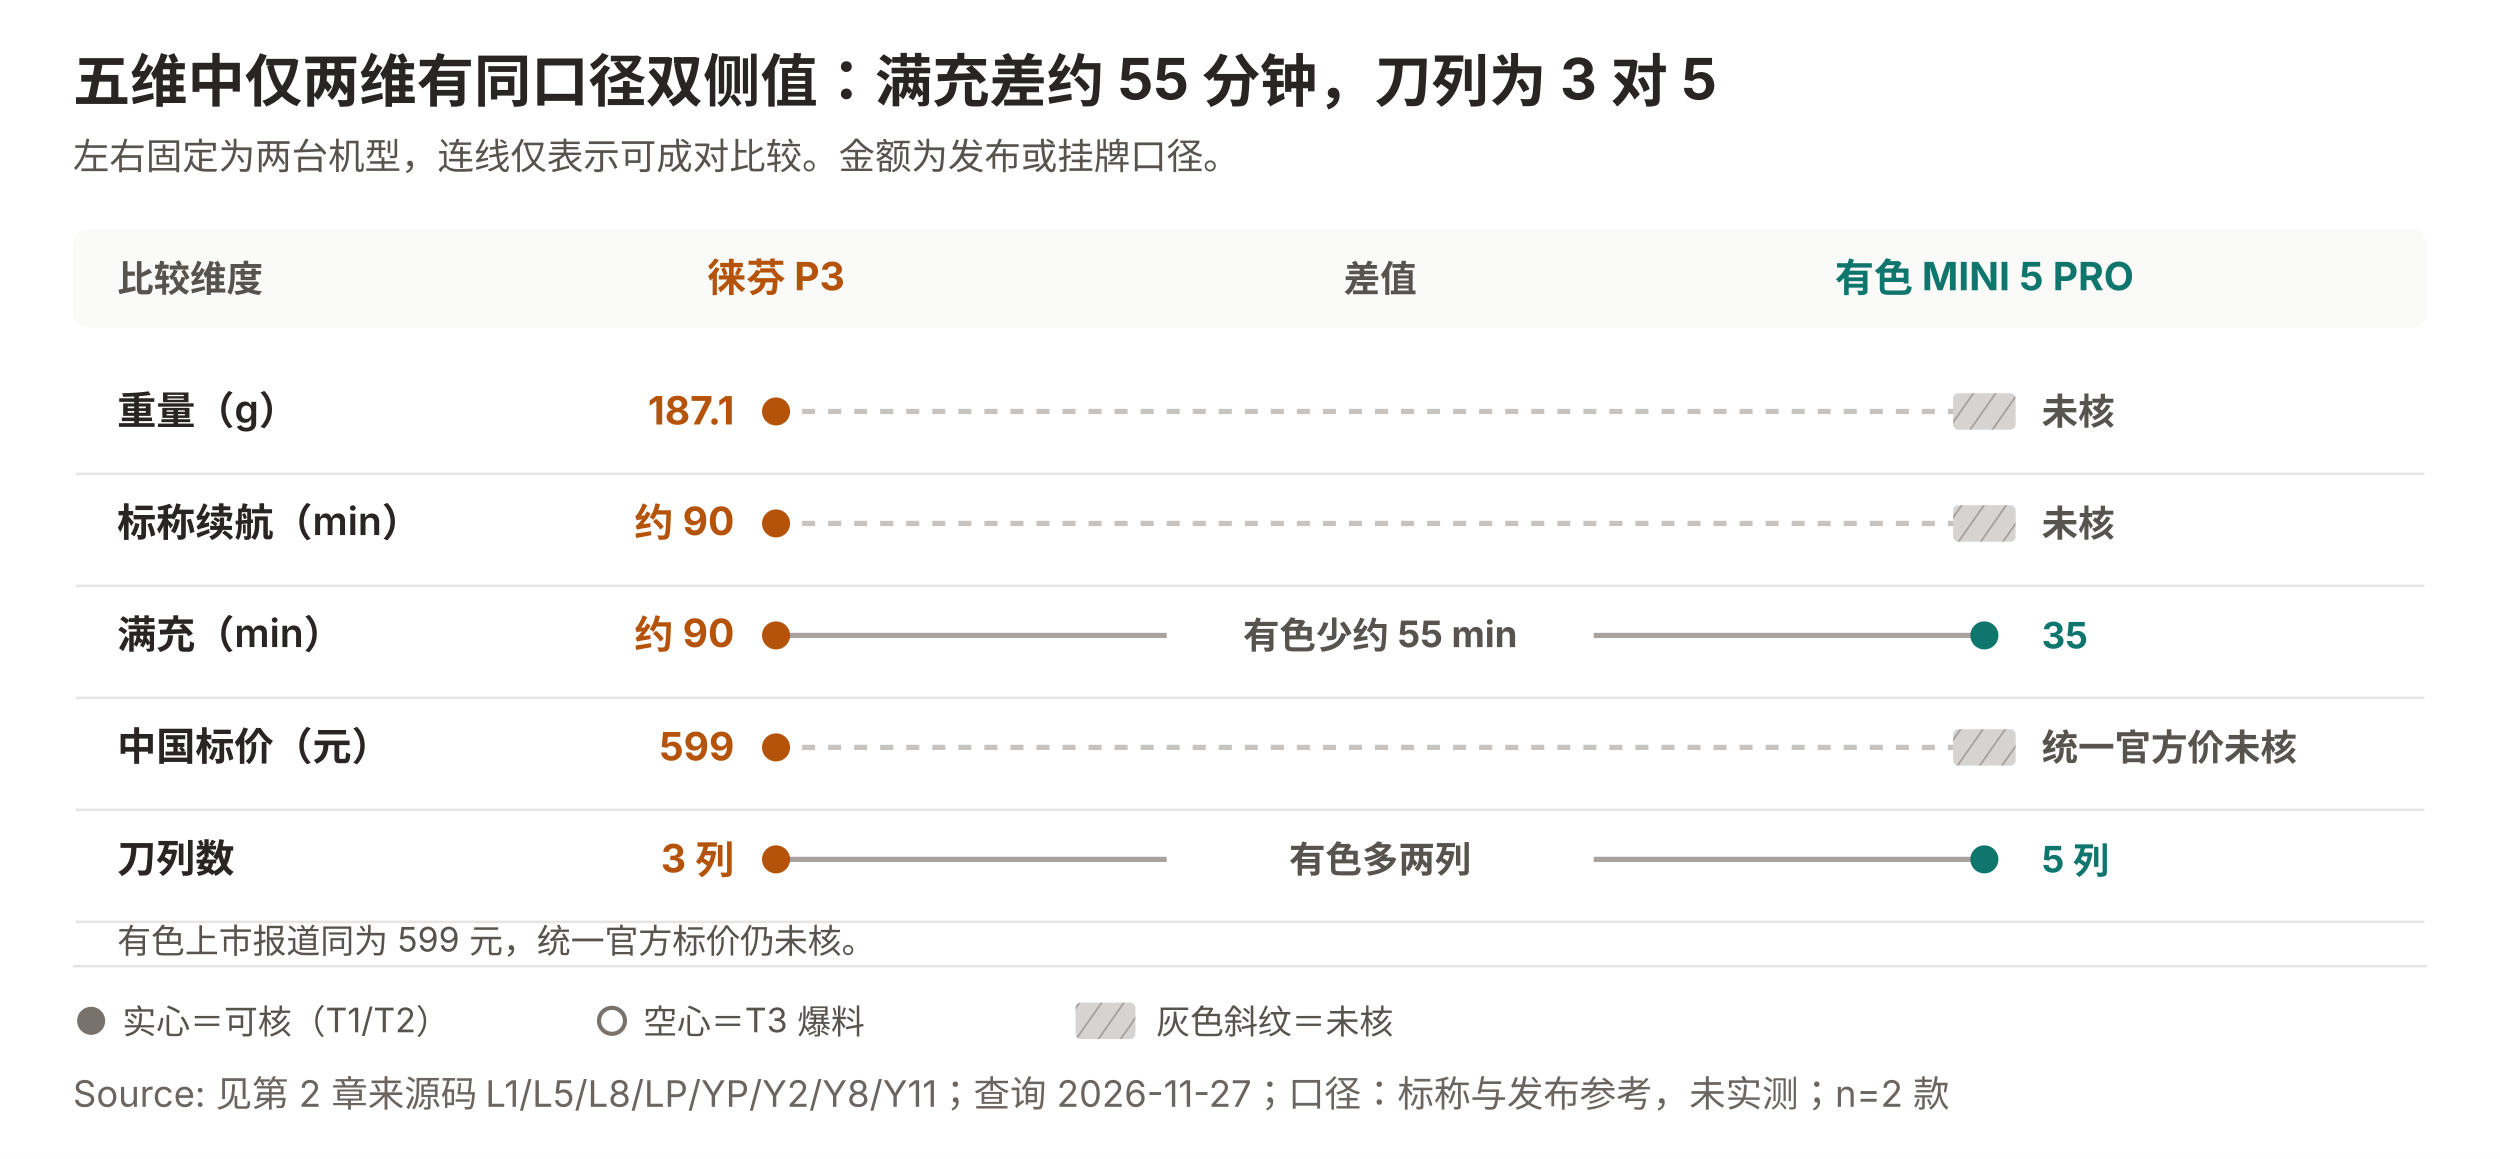
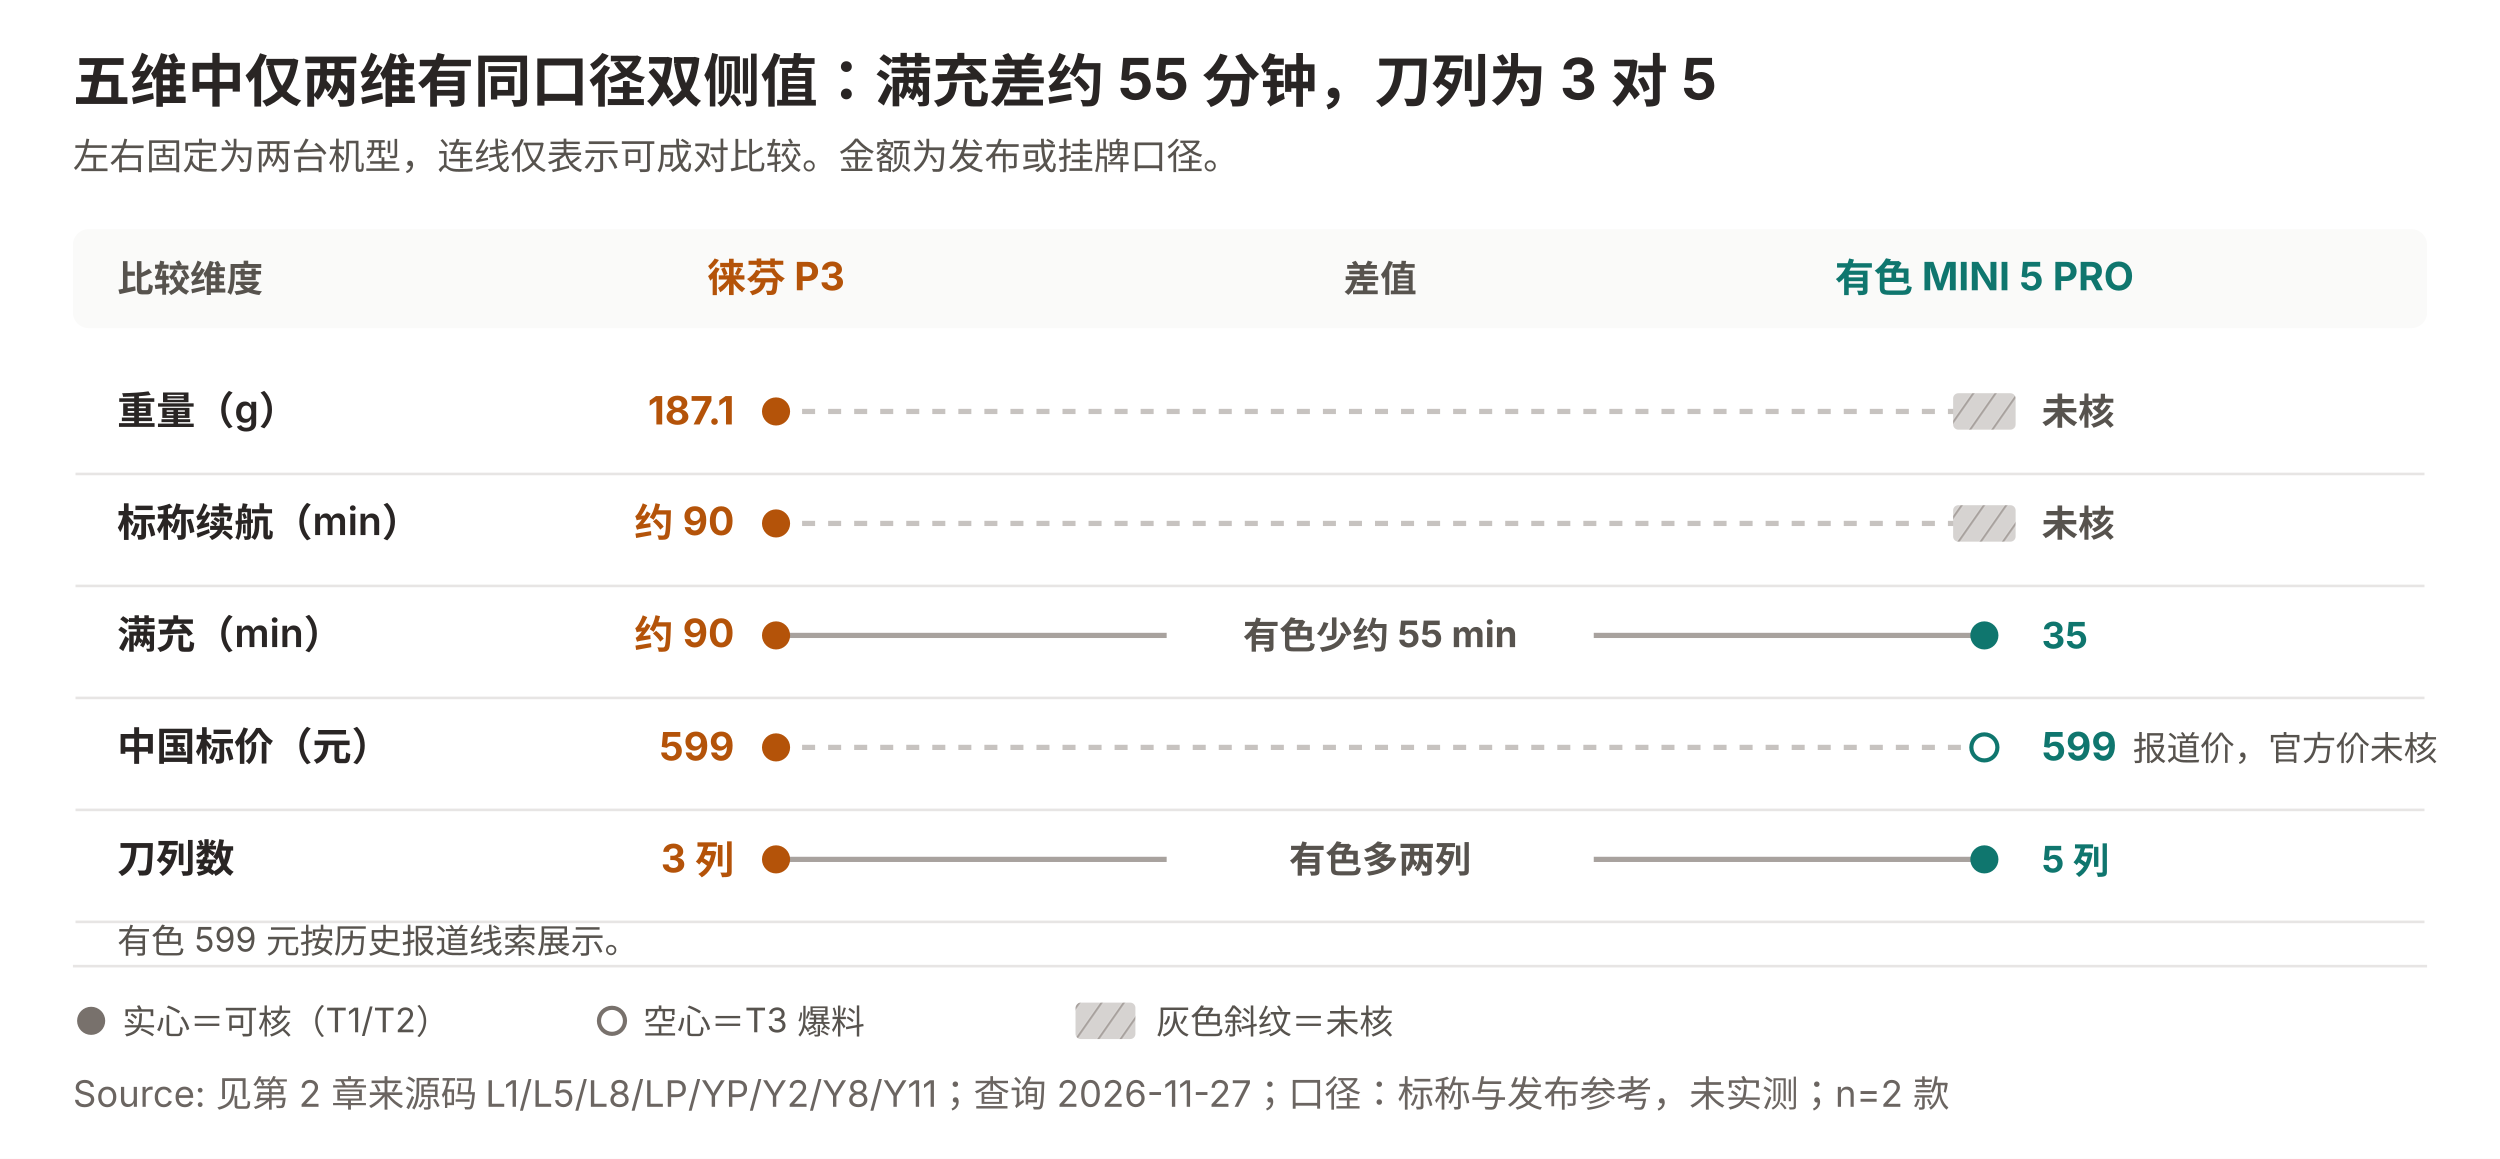
<svg xmlns="http://www.w3.org/2000/svg" width="960" height="445" viewBox="0 0 960 445" preserveAspectRatio="xMidYMin" role="img" aria-labelledby="title desc">
  <defs>
    <pattern id="unknown" width="7" height="7" patternUnits="userSpaceOnUse" patternTransform="rotate(35)">
      <rect width="7" height="7" fill="#d6d3d1" />
      <path d="M0 0 V7" stroke="#a8a29e" stroke-width="1.4" />
    </pattern>
  </defs>
  <g font-family="-apple-system, 'PingFang SC', 'Hiragino Sans GB', 'Microsoft YaHei', sans-serif">
    <rect x="0" y="0" width="960" height="445" fill="#fff" />
    <text x="28" y="39" font-size="22" fill="#292524" font-weight="700" text-anchor="start">五维中仅两维有同口径双侧值：满充差约 55 分钟，刀列为 3 对 5</text>
    <text x="28" y="65" font-size="14" fill="#57534e" font-weight="400" text-anchor="start">左右固定为两台机型，连线仅表示可成对比较。金额为发布或挂牌口径。</text>
    <rect x="28" y="88" width="904" height="38" fill="#fafaf9" rx="6" />
    <text x="45" y="112" font-size="14" fill="#57534e" font-weight="650" text-anchor="start">比较维度</text>
    <text x="298" y="112" font-size="15" fill="#b45309" font-weight="700" text-anchor="middle">徕芬 P3</text>
    <text x="530" y="112" font-size="14" fill="#57534e" font-weight="650" text-anchor="middle">差值</text>
    <text x="762" y="112" font-size="15" fill="#0f766e" font-weight="700" text-anchor="middle">有色 MINI 5 PRO</text>
    <line x1="29" y1="182" x2="931" y2="182" stroke="#e7e5e4" stroke-width="1" />
    <text x="45" y="163" font-size="15" fill="#292524" font-weight="600" text-anchor="start">重量（g）</text>
    <line x1="298" y1="158" x2="762" y2="158" stroke="#c7c3c0" stroke-width="2" stroke-dasharray="5 5" />
    <circle cx="298" cy="158" r="5" fill="#b45309" stroke="#b45309" stroke-width="0.8" />
    <text x="282" y="163" font-size="15" fill="#b45309" font-weight="650" text-anchor="end">187.1</text>
    <rect x="750" y="151" width="24" height="14" fill="url(#unknown)" rx="2" />
    <text x="784" y="163" font-size="14" fill="#57534e" font-weight="650" text-anchor="start">未核</text>
    <line x1="29" y1="225" x2="931" y2="225" stroke="#e7e5e4" stroke-width="1" />
    <text x="45" y="206" font-size="15" fill="#292524" font-weight="600" text-anchor="start">标称续航（min）</text>
    <line x1="298" y1="201" x2="762" y2="201" stroke="#c7c3c0" stroke-width="2" stroke-dasharray="5 5" />
    <circle cx="298" cy="201" r="5" fill="#b45309" stroke="#b45309" stroke-width="0.8" />
    <text x="282" y="206" font-size="15" fill="#b45309" font-weight="650" text-anchor="end">约 90</text>
    <rect x="750" y="194" width="24" height="14" fill="url(#unknown)" rx="2" />
    <text x="784" y="206" font-size="14" fill="#57534e" font-weight="650" text-anchor="start">未核</text>
    <line x1="29" y1="268" x2="931" y2="268" stroke="#e7e5e4" stroke-width="1" />
    <text x="45" y="249" font-size="15" fill="#292524" font-weight="600" text-anchor="start">满充（min）</text>
    <line x1="298" y1="244" x2="762" y2="244" stroke="#a8a29e" stroke-width="2" />
    <circle cx="298" cy="244" r="5" fill="#b45309" stroke="#b45309" stroke-width="0.8" />
    <text x="282" y="249" font-size="15" fill="#b45309" font-weight="650" text-anchor="end">约 90</text>
    <rect x="448" y="231" width="164" height="26" fill="#fff" rx="6" />
    <text x="530" y="249" font-size="14" fill="#57534e" font-weight="650" text-anchor="middle">有色少约 55 min</text>
    <circle cx="762" cy="244" r="5" fill="#0f766e" stroke="#0f766e" stroke-width="0.8" />
    <text x="784" y="249" font-size="14" fill="#0f766e" font-weight="650" text-anchor="start">35</text>
    <line x1="29" y1="311" x2="931" y2="311" stroke="#e7e5e4" stroke-width="1" />
    <text x="45" y="292" font-size="15" fill="#292524" font-weight="600" text-anchor="start">中国标价（元）</text>
    <line x1="298" y1="287" x2="762" y2="287" stroke="#c7c3c0" stroke-width="2" stroke-dasharray="5 5" />
    <circle cx="298" cy="287" r="5" fill="#b45309" stroke="#b45309" stroke-width="0.8" />
    <text x="282" y="292" font-size="15" fill="#b45309" font-weight="650" text-anchor="end">599</text>
-     <rect x="750" y="280" width="24" height="14" fill="url(#unknown)" rx="2" />
-     <text x="784" y="292" font-size="14" fill="#57534e" font-weight="650" text-anchor="start">统一官方价未核</text>
+     <circle cx="762" cy="287" r="5" fill="#fff" stroke="#0f766e" stroke-width="1.6" />
+     <text x="784" y="292" font-size="15" fill="#0f766e" font-weight="650" text-anchor="start">599</text>
+     <text x="819" y="292" font-size="13" fill="#57534e" font-weight="400" text-anchor="start">报道价，官方价未核</text>
    <line x1="29" y1="354" x2="931" y2="354" stroke="#e7e5e4" stroke-width="1" />
    <text x="45" y="335" font-size="15" fill="#292524" font-weight="600" text-anchor="start">刀列数</text>
    <line x1="298" y1="330" x2="762" y2="330" stroke="#a8a29e" stroke-width="2" />
    <circle cx="298" cy="330" r="5" fill="#b45309" stroke="#b45309" stroke-width="0.8" />
    <text x="282" y="335" font-size="15" fill="#b45309" font-weight="650" text-anchor="end">3 列</text>
    <rect x="448" y="317" width="164" height="26" fill="#fff" rx="6" />
    <text x="530" y="335" font-size="14" fill="#57534e" font-weight="650" text-anchor="middle">有色多两列</text>
    <circle cx="762" cy="330" r="5" fill="#0f766e" stroke="#0f766e" stroke-width="0.8" />
    <text x="784" y="335" font-size="14" fill="#0f766e" font-weight="650" text-anchor="start">5 列</text>
-     <text x="45" y="366" font-size="13" fill="#57534e" font-weight="400" text-anchor="start">有色上市报道同为 599 元，统一官方标价仍未核。</text>
+     <text x="45" y="366" font-size="13" fill="#57534e" font-weight="400" text-anchor="start">有色 599 元按历史报道线索展示。</text>
    <line x1="28" y1="371" x2="932" y2="371" stroke="#e7e5e4" stroke-width="1" />
    <circle cx="35" cy="392" r="5" fill="#78716c" stroke="#78716c" stroke-width="0.8" />
    <text x="47" y="397" font-size="13" fill="#57534e" font-weight="400" text-anchor="start">实心＝可核（T1/T2）</text>
    <circle cx="235" cy="392" r="5" fill="#fff" stroke="#78716c" stroke-width="1.6" />
    <text x="247" y="397" font-size="13" fill="#57534e" font-weight="400" text-anchor="start">空心＝T3 爆料</text>
    <rect x="413" y="385" width="23" height="14" fill="url(#unknown)" rx="2" />
    <text x="444" y="397" font-size="13" fill="#57534e" font-weight="400" text-anchor="start">灰色斜纹＝未核</text>
    <text x="28" y="425" font-size="14" fill="#6b6561" font-weight="400" text-anchor="start">Source: 见第 2 章来源码 L1/L5/L8/LP/YP/Y2/Y8/Y11；查询 2026-11-27；口径：标称与发布参考，未实测；n=2 款</text>
  </g>
</svg>
